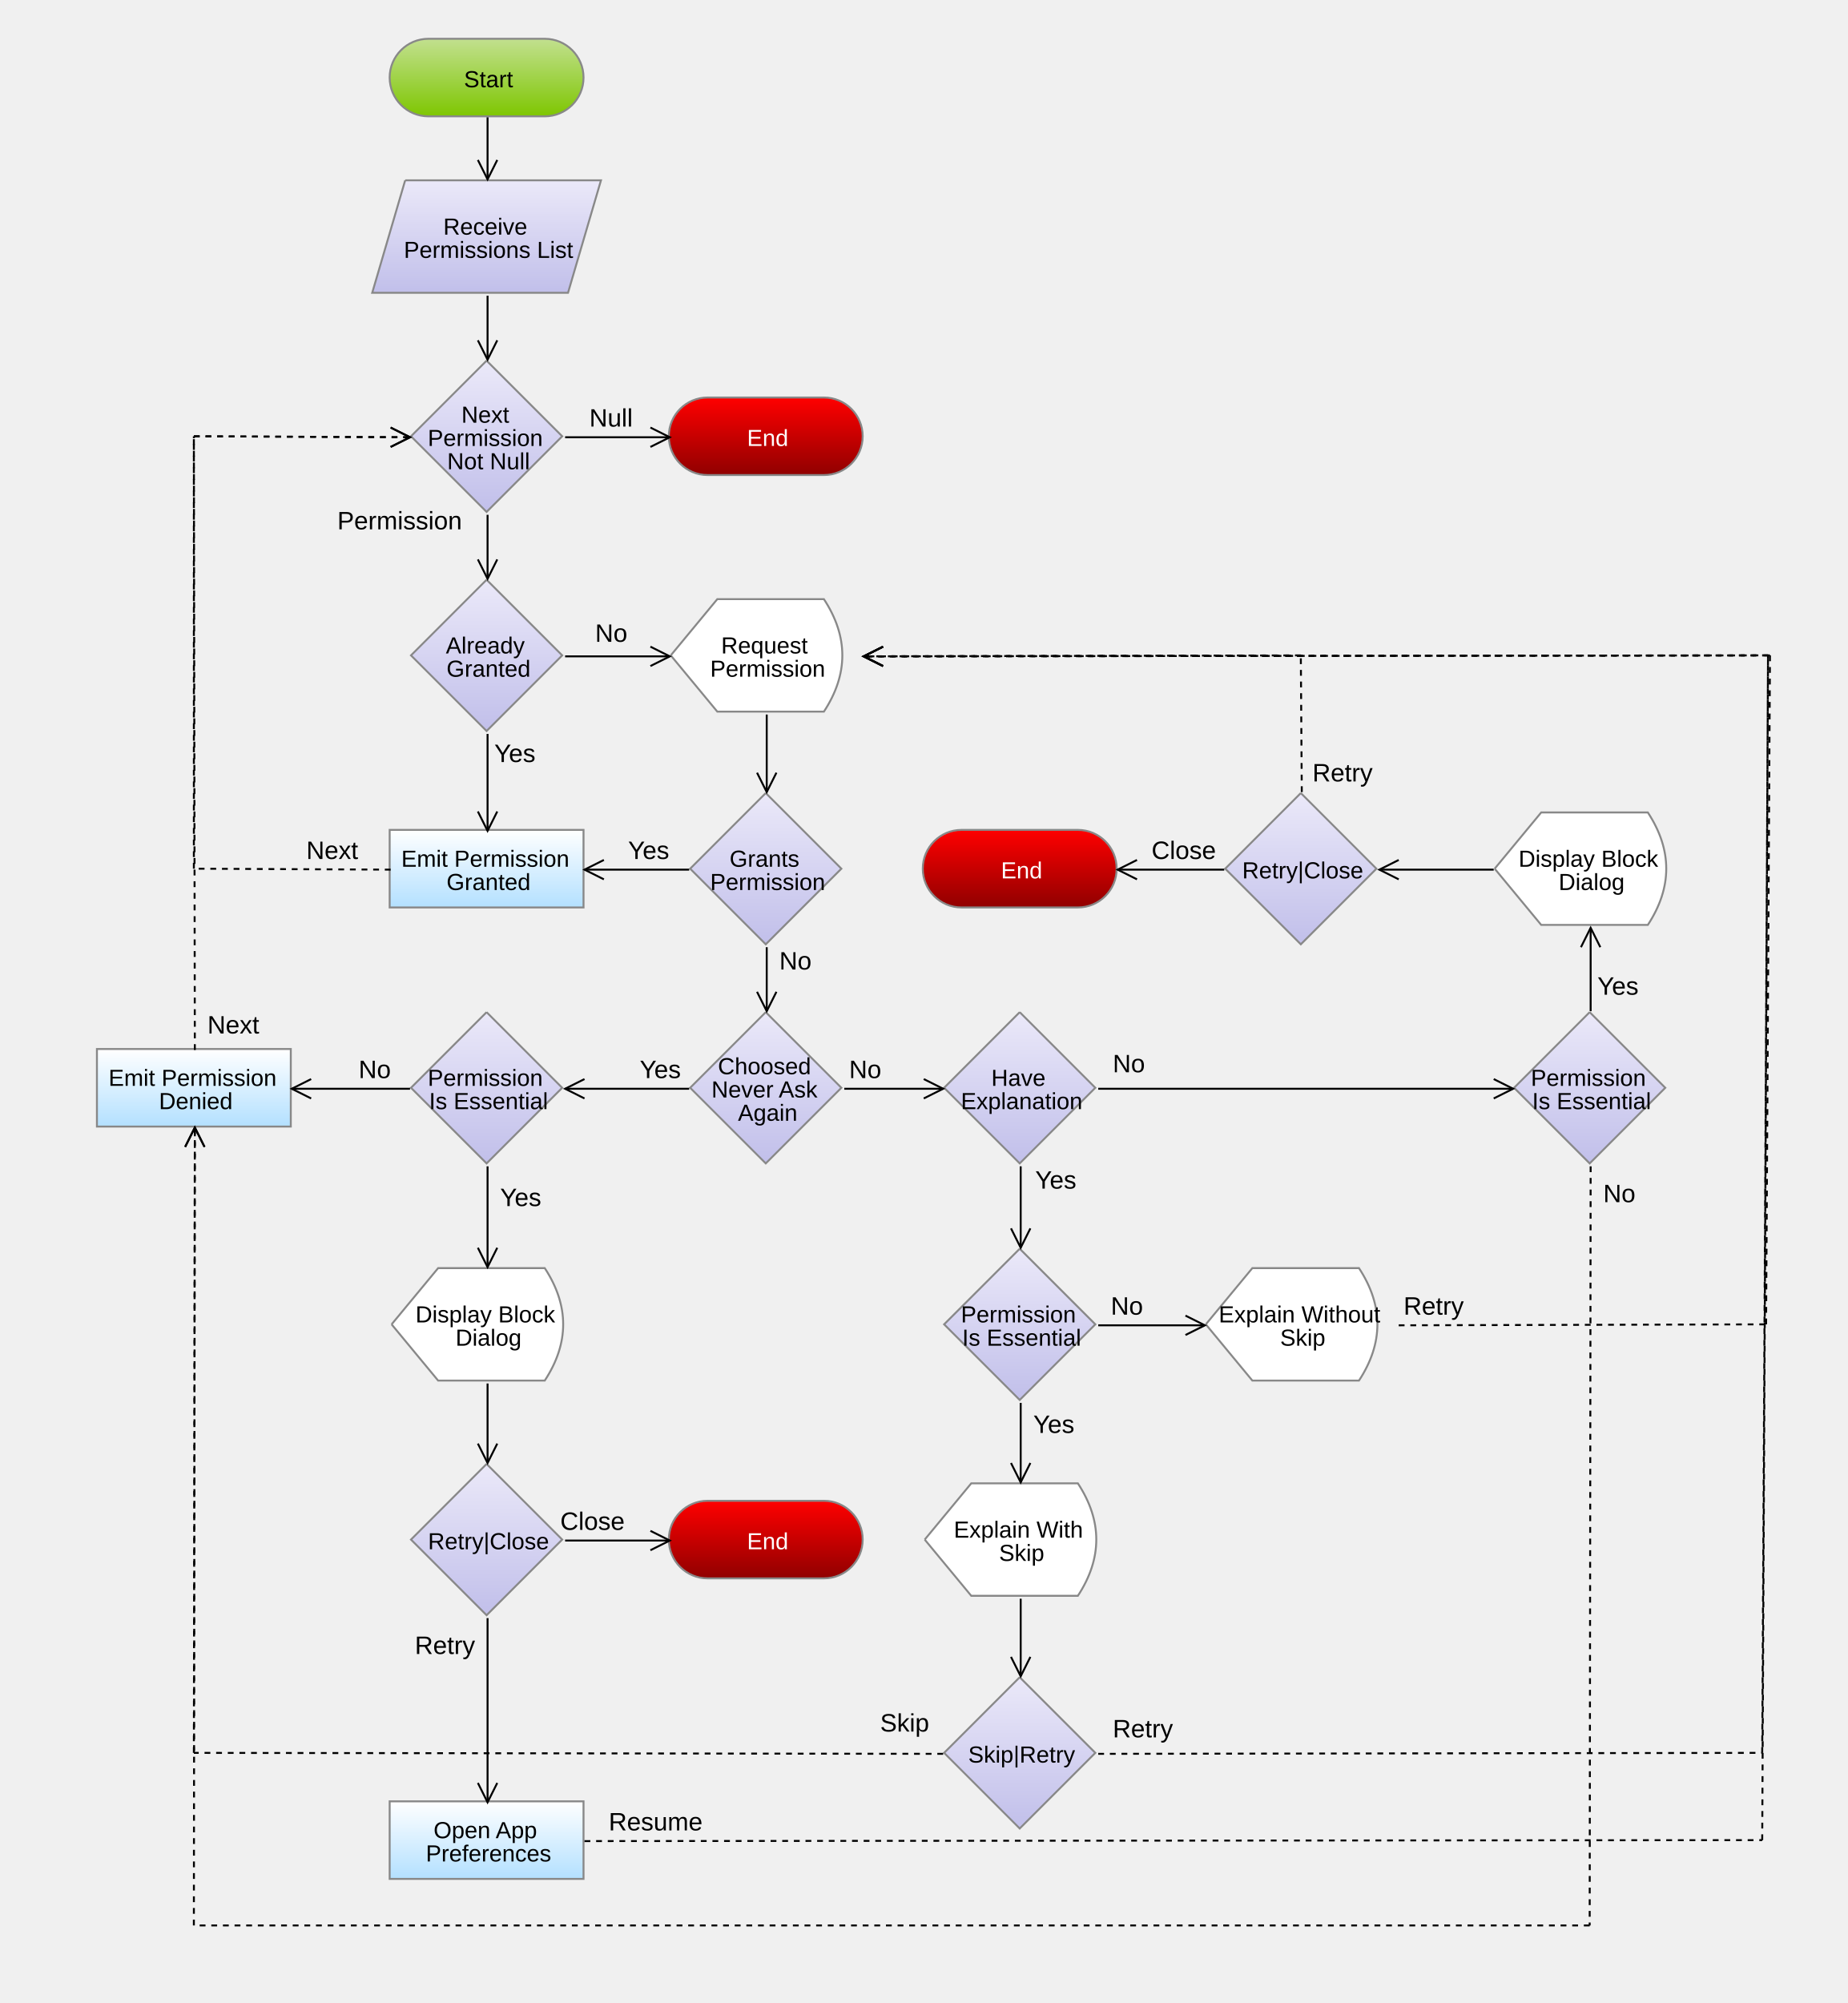
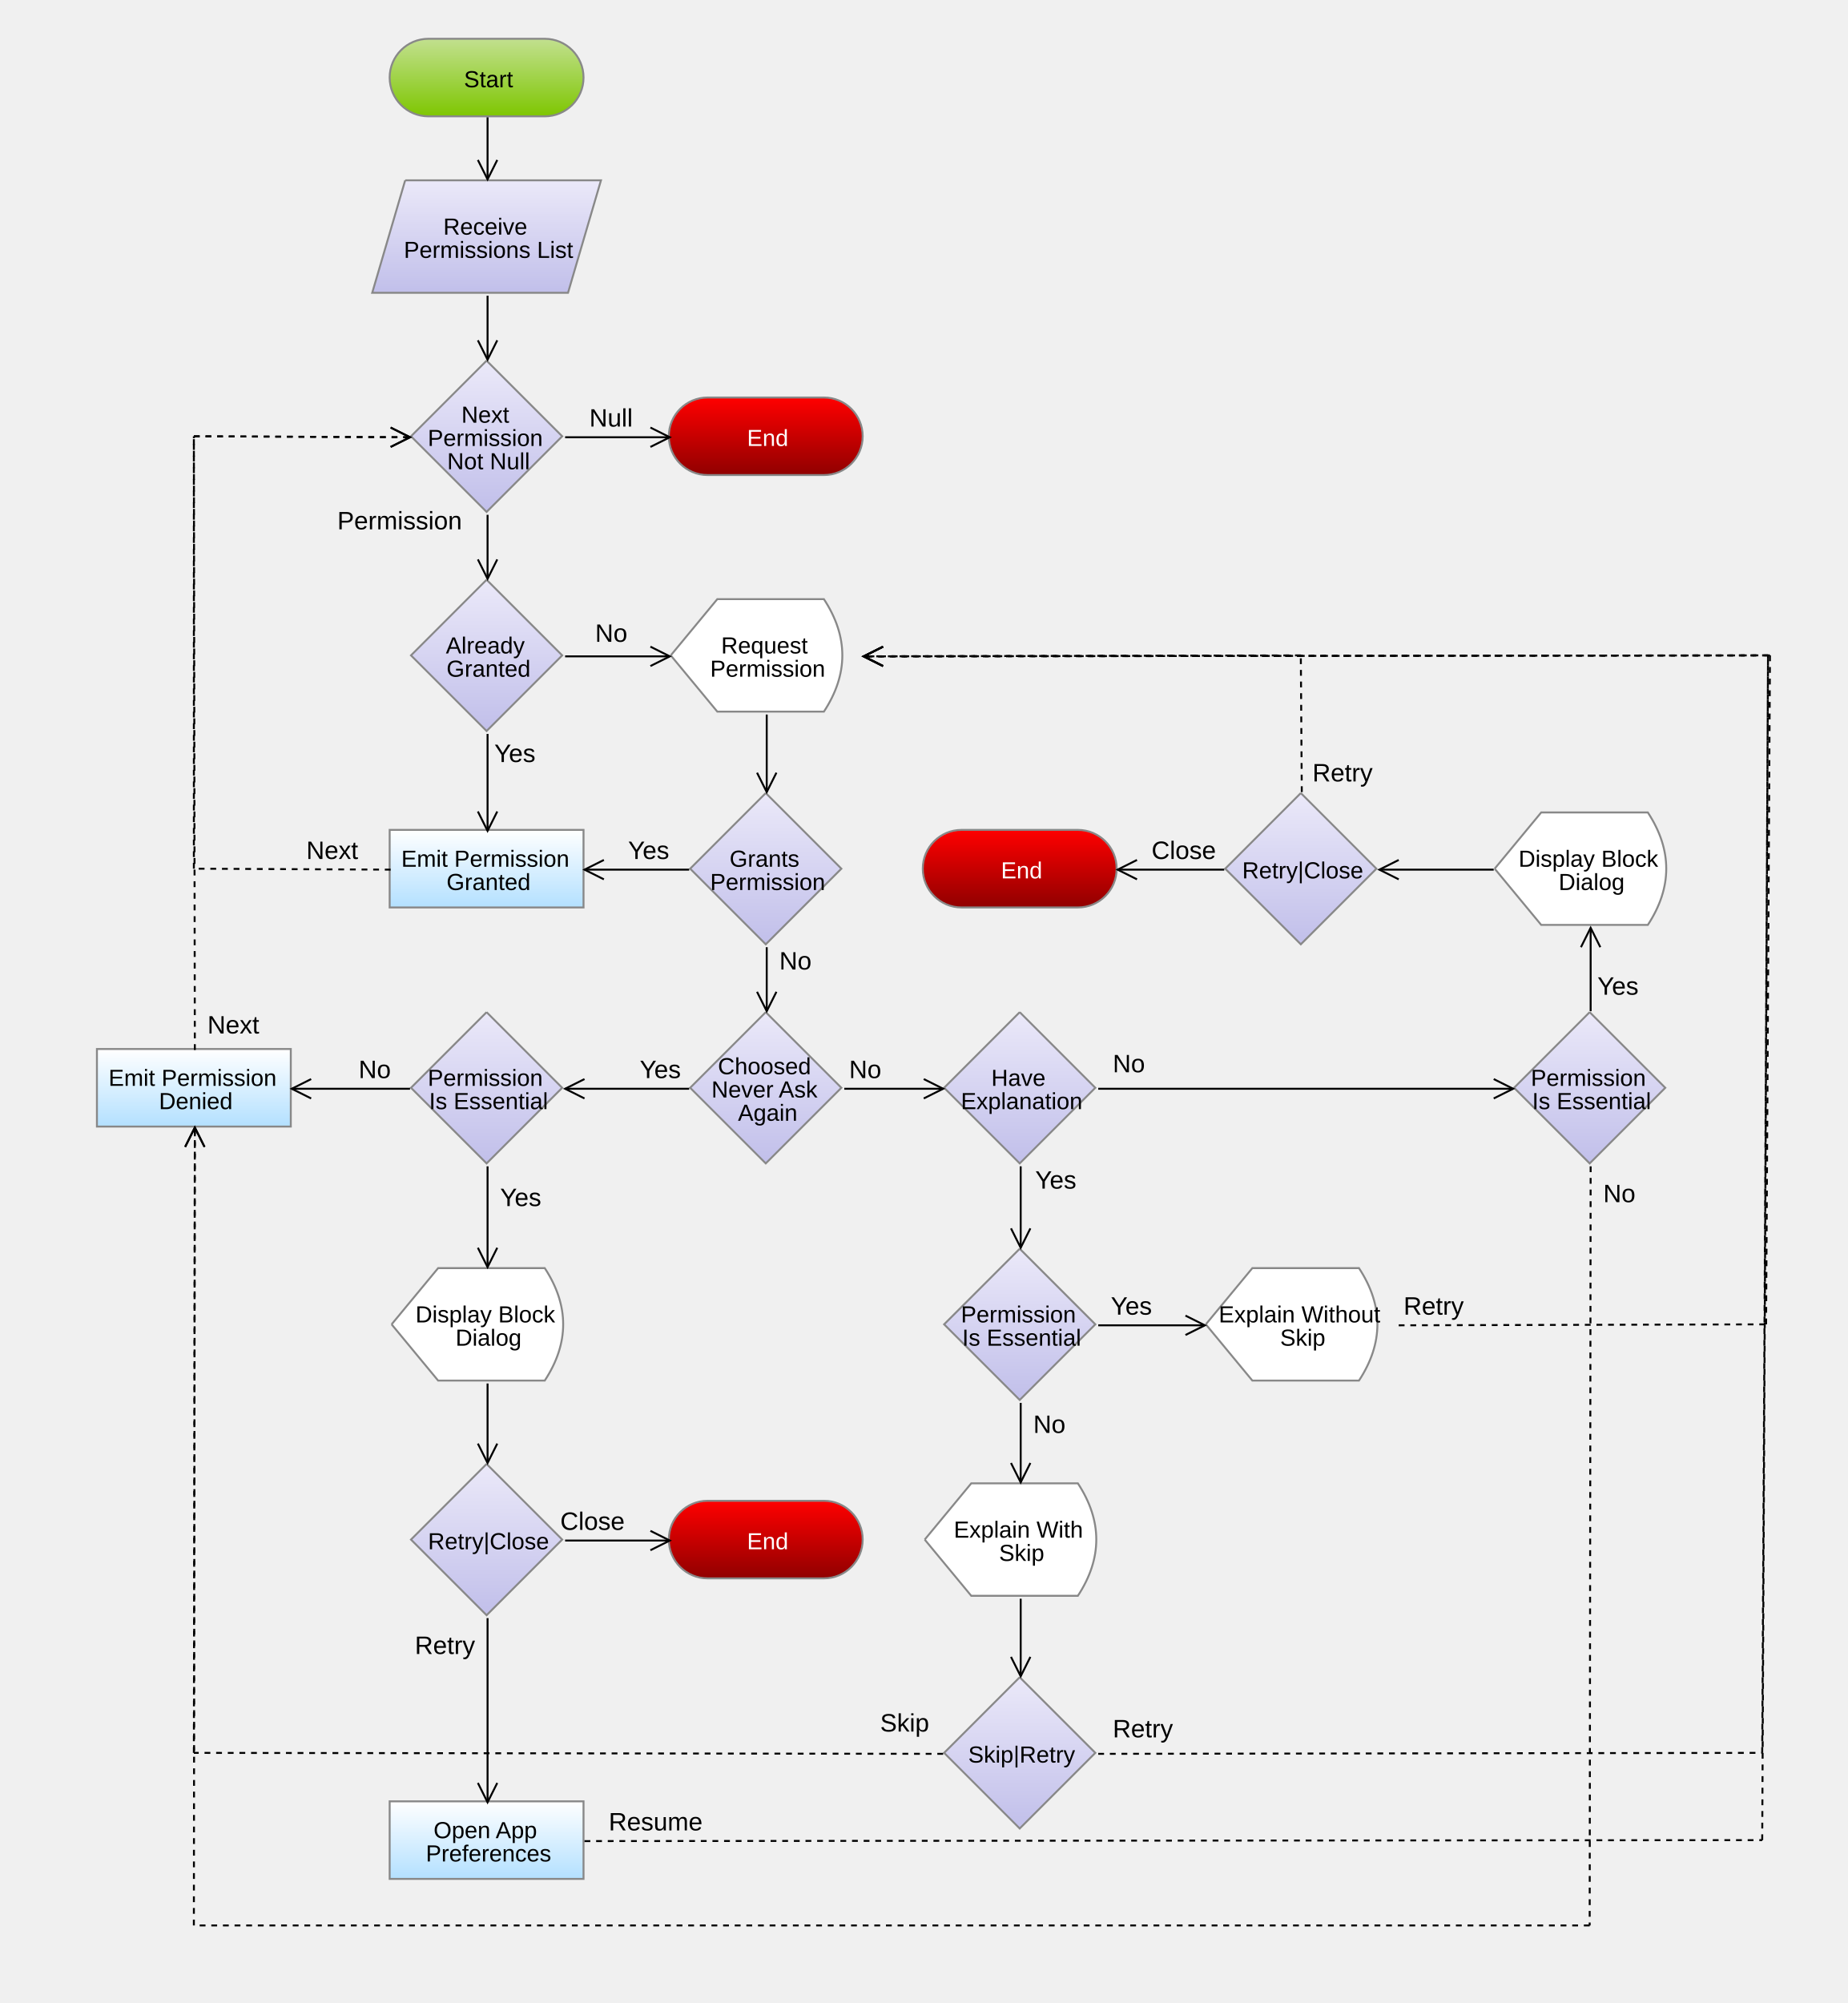
<svg xmlns="http://www.w3.org/2000/svg" version="1.1" font-family="Arial" font-size="12" width="953" height="1033">
  <g id="_nqUewnBDEea5146oo2aJcA">
    <defs>
      <linearGradient id="greyGradient" x1="0%" y1="0%" x2="0%" y2="100%" spreadMethod="pad">
        <stop offset="0%" stop-color="#FFF" stop-opacity="1" />
        <stop offset="100%" stop-color="#E5E5E5" stop-opacity="1" />
      </linearGradient>
      <linearGradient id="packageGradient" x1="0%" y1="0%" x2="0%" y2="100%" spreadMethod="pad">
        <stop offset="0%" stop-color="#FFF" stop-opacity="1" />
        <stop offset="100%" stop-color="#EFE9DE" stop-opacity="1" />
      </linearGradient>
+       <linearGradient id="EndShapeWidget" x1="0%" y1="0%" x2="0%" y2="100%" spreadMethod="pad">
+         <stop offset="0%" stop-color="#FF0000" stop-opacity="1" />
+         <stop offset="100%" stop-color="#900000" stop-opacity="1" />
+       </linearGradient>
+       <linearGradient id="DecisionShapeWidget" x1="0%" y1="0%" x2="0%" y2="100%" spreadMethod="pad">
+         <stop offset="0%" stop-color="#EBE9F9" stop-opacity="1" />
+         <stop offset="100%" stop-color="#C1BFEA" stop-opacity="1" />
+       </linearGradient>
+       <linearGradient id="StartShapeWidget" x1="0%" y1="0%" x2="0%" y2="100%" spreadMethod="pad">
+         <stop offset="0%" stop-color="#c2e08f" stop-opacity="1" />
+         <stop offset="100%" stop-color="#7ec601" stop-opacity="1" />
+       </linearGradient>
      <linearGradient id="InputOutputShapeWidget" x1="0%" y1="0%" x2="0%" y2="100%" spreadMethod="pad">
        <stop offset="0%" stop-color="#EBE9F9" stop-opacity="1" />
        <stop offset="100%" stop-color="#C1BFEA" stop-opacity="1" />
-       </linearGradient>
-       <linearGradient id="EndShapeWidget" x1="0%" y1="0%" x2="0%" y2="100%" spreadMethod="pad">
-         <stop offset="0%" stop-color="#FF0000" stop-opacity="1" />
-         <stop offset="100%" stop-color="#900000" stop-opacity="1" />
-       </linearGradient>
-       <linearGradient id="DecisionShapeWidget" x1="0%" y1="0%" x2="0%" y2="100%" spreadMethod="pad">
-         <stop offset="0%" stop-color="#EBE9F9" stop-opacity="1" />
-         <stop offset="100%" stop-color="#C1BFEA" stop-opacity="1" />
-       </linearGradient>
-       <linearGradient id="StartShapeWidget" x1="0%" y1="0%" x2="0%" y2="100%" spreadMethod="pad">
-         <stop offset="0%" stop-color="#c2e08f" stop-opacity="1" />
-         <stop offset="100%" stop-color="#7ec601" stop-opacity="1" />
      </linearGradient>
      <linearGradient id="ActionShapeWidget" x1="0%" y1="0%" x2="0%" y2="100%" spreadMethod="pad">
        <stop offset="0%" stop-color="#FFF" stop-opacity="1" />
        <stop offset="100%" stop-color="#B3E0FF" stop-opacity="1" />
      </linearGradient>
    </defs>
    <g id="_w69F4FJxEDSOWrWPxG_kTQ" transform="translate(201 20)">
      <rect x="0" y="0" width="100" height="40" rx="20" ry="20" fill="url(#StartShapeWidget)" stroke="#888888" stroke-width="1" />
      <path fill="url(#StartShapeWidget)" stroke-width="1" stroke="#888888" />
      <text y="13" text-anchor="middle" fill="#000000">
        <tspan x="51" dy="12">Start</tspan>
      </text>
    </g>
    <g id="_yfZUIFJxEDSOWrWPxG_kTQ" transform="translate(191 92)">
      <path d="M18.0 1L119 1L102.0 59L1 59L18.0 1" fill="url(#InputOutputShapeWidget)" stroke-width="1" stroke="#888888" />
      <text y="17" text-anchor="middle" fill="#000000">
        <tspan x="61" dy="12">Receive</tspan>
        <tspan x="61" dy="12">Permissions List</tspan>
      </text>
    </g>
    <g id="_4cBDkFJxEDSOWrWPxG_kTQ" transform="translate(211 185)">
      <path d="M40.0 1L79 40.0L40.0 79L1 40.0L40.0 1" fill="url(#DecisionShapeWidget)" stroke-width="1" stroke="#888888" />
      <text y="21" text-anchor="middle" fill="#000000">
        <tspan x="41" dy="12">Next</tspan>
        <tspan x="41" dy="12">Permission</tspan>
        <tspan x="41" dy="12">Not Null</tspan>
      </text>
    </g>
    <g id="_91_Y8FJxEDSOWrWPxG_kTQ" transform="translate(345 205)">
      <rect x="0" y="0" width="100" height="40" rx="20" ry="20" fill="url(#EndShapeWidget)" stroke="#888888" stroke-width="1" />
      <path fill="url(#EndShapeWidget)" stroke-width="1" stroke="#888888" />
      <text y="13" text-anchor="middle" fill="#FFF">
        <tspan x="51" dy="12">End</tspan>
      </text>
    </g>
    <g id="_BN6-EFJyEDSOWrWPxG_kTQ" transform="translate(211 298)">
      <path d="M40.0 1L79 40.0L40.0 79L1 40.0L40.0 1" fill="url(#DecisionShapeWidget)" stroke-width="1" stroke="#888888" />
      <text y="27" text-anchor="middle" fill="#000000">
        <tspan x="41" dy="12">Already</tspan>
        <tspan x="41" dy="12">Granted</tspan>
      </text>
    </g>
    <g id="_FPkOkFJyEDSOWrWPxG_kTQ" transform="translate(201 428)">
      <rect x="0" y="0" width="100" height="40" rx="0" ry="0" fill="url(#ActionShapeWidget)" stroke="#888888" stroke-width="1" />
      <text y="7" text-anchor="middle" fill="#000000">
        <tspan x="51" dy="12">Emit Permission</tspan>
        <tspan x="51" dy="12">Granted</tspan>
      </text>
    </g>
    <g id="_Kvs2UFJyEDSOWrWPxG_kTQ" transform="translate(345 308)">
      <path d="M1 30.0L25.0 1L80.0 1Q99 30.0 80.0 59L25.0 59L1 30.0" fill="#FFF" stroke-width="1" stroke="#888888" />
      <text y="17" text-anchor="middle" fill="#000000">
        <tspan x="51" dy="12">Request</tspan>
        <tspan x="51" dy="12">Permission</tspan>
      </text>
    </g>
    <g id="_O7Re4FJyEDSOWrWPxG_kTQ" transform="translate(355 408)">
      <path d="M40.0 1L79 40.0L40.0 79L1 40.0L40.0 1" fill="url(#DecisionShapeWidget)" stroke-width="1" stroke="#888888" />
      <text y="27" text-anchor="middle" fill="#000000">
        <tspan x="41" dy="12">Grants</tspan>
        <tspan x="41" dy="12">Permission</tspan>
      </text>
    </g>
    <g id="_ewWhMFJyEDSOWrWPxG_kTQ" transform="translate(355 521)">
      <path d="M40.0 1L79 40.0L40.0 79L1 40.0L40.0 1" fill="url(#DecisionShapeWidget)" stroke-width="1" stroke="#888888" />
      <text y="21" text-anchor="middle" fill="#000000">
        <tspan x="41" dy="12">Choosed</tspan>
        <tspan x="41" dy="12">Never Ask</tspan>
        <tspan x="41" dy="12">Again</tspan>
      </text>
    </g>
    <g id="_qQSIMFJyEDSOWrWPxG_kTQ" transform="translate(780 521)">
      <path d="M40.0 1L79 40.0L40.0 79L1 40.0L40.0 1" fill="url(#DecisionShapeWidget)" stroke-width="1" stroke="#888888" />
      <text y="27" text-anchor="middle" fill="#000000">
        <tspan x="41" dy="12">Permission</tspan>
        <tspan x="41" dy="12">Is Essential</tspan>
      </text>
    </g>
    <g id="_uOOkcFJyEDSOWrWPxG_kTQ" transform="translate(50 541)">
      <rect x="0" y="0" width="100" height="40" rx="0" ry="0" fill="url(#ActionShapeWidget)" stroke="#888888" stroke-width="1" />
      <text y="7" text-anchor="middle" fill="#000000">
        <tspan x="51" dy="12">Emit Permission</tspan>
        <tspan x="51" dy="12">Denied</tspan>
      </text>
    </g>
    <g id="_1i0MYFJyEDSOWrWPxG_kTQ" transform="translate(201 653)">
      <path d="M1 30.0L25.0 1L80.0 1Q99 30.0 80.0 59L25.0 59L1 30.0" fill="#FFF" stroke-width="1" stroke="#888888" />
      <text y="17" text-anchor="middle" fill="#000000">
        <tspan x="51" dy="12">Display Block</tspan>
        <tspan x="51" dy="12">Dialog</tspan>
      </text>
    </g>
    <g id="_42KzgFJyEDSOWrWPxG_kTQ" transform="translate(211 754)">
      <path d="M40.0 1L79 40.0L40.0 79L1 40.0L40.0 1" fill="url(#DecisionShapeWidget)" stroke-width="1" stroke="#888888" />
      <text y="33" text-anchor="middle" fill="#000000">
        <tspan x="41" dy="12">Retry|Close</tspan>
      </text>
    </g>
    <g id="_7CKJ8FJyEDSOWrWPxG_kTQ" transform="translate(345 774)">
      <rect x="0" y="0" width="100" height="40" rx="20" ry="20" fill="url(#EndShapeWidget)" stroke="#888888" stroke-width="1" />
      <path fill="url(#EndShapeWidget)" stroke-width="1" stroke="#888888" />
      <text y="13" text-anchor="middle" fill="#FFF">
        <tspan x="51" dy="12">End</tspan>
      </text>
    </g>
    <g id="_9-5A0FJyEDSOWrWPxG_kTQ" transform="translate(201 929)">
      <rect x="0" y="0" width="100" height="40" rx="0" ry="0" fill="url(#ActionShapeWidget)" stroke="#888888" stroke-width="1" />
      <text y="7" text-anchor="middle" fill="#000000">
        <tspan x="51" dy="12">Open App</tspan>
        <tspan x="51" dy="12">Preferences</tspan>
      </text>
    </g>
    <g id="_EzBAAFJzEDSOWrWPxG_kTQ" transform="translate(486 521)">
      <path d="M40.0 1L79 40.0L40.0 79L1 40.0L40.0 1" fill="url(#DecisionShapeWidget)" stroke-width="1" stroke="#888888" />
      <text y="27" text-anchor="middle" fill="#000000">
        <tspan x="41" dy="12">Have</tspan>
        <tspan x="41" dy="12">Explanation</tspan>
      </text>
    </g>
    <g id="_ZNanoFJzEDSOWrWPxG_kTQ" transform="translate(211 521)">
      <path d="M40.0 1L79 40.0L40.0 79L1 40.0L40.0 1" fill="url(#DecisionShapeWidget)" stroke-width="1" stroke="#888888" />
      <text y="27" text-anchor="middle" fill="#000000">
        <tspan x="41" dy="12">Permission</tspan>
        <tspan x="41" dy="12">Is Essential</tspan>
      </text>
    </g>
    <g id="_b3CVQFJzEDSOWrWPxG_kTQ" transform="translate(486 643)">
      <path d="M40.0 1L79 40.0L40.0 79L1 40.0L40.0 1" fill="url(#DecisionShapeWidget)" stroke-width="1" stroke="#888888" />
      <text y="27" text-anchor="middle" fill="#000000">
        <tspan x="41" dy="12">Permission</tspan>
        <tspan x="41" dy="12">Is Essential</tspan>
      </text>
    </g>
    <g id="_jFdq0FJzEDSOWrWPxG_kTQ" transform="translate(621 653)">
      <path d="M1 30.0L25.0 1L80.0 1Q99 30.0 80.0 59L25.0 59L1 30.0" fill="#FFF" stroke-width="1" stroke="#888888" />
      <text y="17" text-anchor="middle" fill="#000000">
        <tspan x="51" dy="12">Explain Without</tspan>
        <tspan x="51" dy="12">Skip</tspan>
      </text>
    </g>
    <g id="_l9ZhQFJzEDSOWrWPxG_kTQ" transform="translate(476 764)">
      <path d="M1 30.0L25.0 1L80.0 1Q99 30.0 80.0 59L25.0 59L1 30.0" fill="#FFF" stroke-width="1" stroke="#888888" />
      <text y="17" text-anchor="middle" fill="#000000">
        <tspan x="51" dy="12">Explain With</tspan>
        <tspan x="51" dy="12">Skip</tspan>
      </text>
    </g>
    <g id="_pY-QQFJzEDSOWrWPxG_kTQ" transform="translate(486 864)">
      <path d="M40.0 1L79 40.0L40.0 79L1 40.0L40.0 1" fill="url(#DecisionShapeWidget)" stroke-width="1" stroke="#888888" />
      <text y="33" text-anchor="middle" fill="#000000">
        <tspan x="41" dy="12">Skip|Retry</tspan>
      </text>
    </g>
    <g id="__8CPEFLXEDSOWrWPxG_kTQ" transform="translate(770 418)">
      <path d="M1 30.0L25.0 1L80.0 1Q99 30.0 80.0 59L25.0 59L1 30.0" fill="#FFF" stroke-width="1" stroke="#888888" />
      <text y="17" text-anchor="middle" fill="#000000">
        <tspan x="51" dy="12">Display Block</tspan>
        <tspan x="51" dy="12">Dialog</tspan>
      </text>
    </g>
    <g id="_DLgbwFLYEDSOWrWPxG_kTQ" transform="translate(476 428)">
      <rect x="0" y="0" width="100" height="40" rx="20" ry="20" fill="url(#EndShapeWidget)" stroke="#888888" stroke-width="1" />
      <path fill="url(#EndShapeWidget)" stroke-width="1" stroke="#888888" />
      <text y="13" text-anchor="middle" fill="#FFF">
        <tspan x="51" dy="12">End</tspan>
      </text>
    </g>
    <g id="_HVvAgFLYEDSOWrWPxG_kTQ" transform="translate(631 408)">
      <path d="M40.0 1L79 40.0L40.0 79L1 40.0L40.0 1" fill="url(#DecisionShapeWidget)" stroke-width="1" stroke="#888888" />
      <text y="33" text-anchor="middle" fill="#000000">
        <tspan x="41" dy="12">Retry|Close</tspan>
      </text>
    </g>
    <g id="_FGUGIFLZEDSOWrWPxG_kTQ">
      <polyline fill="none" stroke-width="1" stroke="#000" points="251.5,60.5 251.5,92.5" />
      <g transform="translate(251.5,92.5)">
        <g transform="rotate(-180)">
          <polyline fill="none" stroke-width="1" stroke="#000" points="-5,10 0,0 5,10" />
        </g>
      </g>
    </g>
    <g id="_JfDA8FLZEDSOWrWPxG_kTQ">
      <polyline fill="none" stroke-width="1" stroke="#000" points="251.5,152.5 251.5,185.5" />
      <g transform="translate(251.5,185.5)">
        <g transform="rotate(-180)">
          <polyline fill="none" stroke-width="1" stroke="#000" points="-5,10 0,0 5,10" />
        </g>
      </g>
    </g>
    <g id="_R7MG0FLZEDSOWrWPxG_kTQ">
      <polyline fill="none" stroke-width="1" stroke="#000" points="291.5,225.5 345.5,225.5" />
      <g transform="translate(345.5,225.5)">
        <g transform="rotate(90)">
          <polyline fill="none" stroke-width="1" stroke="#000" points="-5,10 0,0 5,10" />
        </g>
      </g>
    </g>
    <g id="_nB5a0FLZEDSOWrWPxG_kTQ">
      <polyline fill="none" stroke-width="1" stroke="#000" points="251.5,265.5 251.5,298.5" />
      <g transform="translate(251.5,298.5)">
        <g transform="rotate(-180)">
          <polyline fill="none" stroke-width="1" stroke="#000" points="-5,10 0,0 5,10" />
        </g>
      </g>
    </g>
    <g id="_bJoW4FLaEDSOWrWPxG_kTQ">
      <polyline fill="none" stroke-width="1" stroke="#000" points="251.5,378.5 251.5,428.5" />
      <g transform="translate(251.5,428.5)">
        <g transform="rotate(-180)">
          <polyline fill="none" stroke-width="1" stroke="#000" points="-5,10 0,0 5,10" />
        </g>
      </g>
    </g>
    <g id="_f-VcAFLaEDSOWrWPxG_kTQ">
      <polyline fill="none" stroke-width="1" stroke="#000" points="291.5,338.5 345.5,338.5" />
      <g transform="translate(345.5,338.5)">
        <g transform="rotate(90)">
          <polyline fill="none" stroke-width="1" stroke="#000" points="-5,10 0,0 5,10" />
        </g>
      </g>
    </g>
    <g id="_utmFwFLaEDSOWrWPxG_kTQ">
      <polyline fill="none" stroke-width="1" stroke="#000" points="395.5,368.5 395.5,408.5" />
      <g transform="translate(395.5,408.5)">
        <g transform="rotate(-180)">
          <polyline fill="none" stroke-width="1" stroke="#000" points="-5,10 0,0 5,10" />
        </g>
      </g>
    </g>
    <g id="__hEqAFLaEDSOWrWPxG_kTQ">
      <polyline fill="none" stroke-width="1" stroke="#000" points="355.5,448.5 301.5,448.5" />
      <g transform="translate(301.5,448.5)">
        <g transform="rotate(-90)">
          <polyline fill="none" stroke-width="1" stroke="#000" points="-5,10 0,0 5,10" />
        </g>
      </g>
    </g>
    <g id="_5kaB0FLbEDSOWrWPxG_kTQ">
      <polyline fill="none" stroke-width="1" stroke="#000" points="395.5,488.5 395.5,521.5" />
      <g transform="translate(395.5,521.5)">
        <g transform="rotate(-180)">
          <polyline fill="none" stroke-width="1" stroke="#000" points="-5,10 0,0 5,10" />
        </g>
      </g>
    </g>
    <g id="_52W4AFLcEDSOWrWPxG_kTQ">
      <polyline fill="none" stroke-width="1" stroke="#000" points="355.5,561.5 291.5,561.5" />
      <g transform="translate(291.5,561.5)">
        <g transform="rotate(-90)">
          <polyline fill="none" stroke-width="1" stroke="#000" points="-5,10 0,0 5,10" />
        </g>
      </g>
    </g>
    <g id="_du9TAFLdEDSOWrWPxG_kTQ">
      <polyline fill="none" stroke-width="1" stroke="#000" points="211.5,561.5 150.5,561.5" />
      <g transform="translate(150.5,561.5)">
        <g transform="rotate(-90)">
          <polyline fill="none" stroke-width="1" stroke="#000" points="-5,10 0,0 5,10" />
        </g>
      </g>
    </g>
    <g id="_uKgfcFLdEDSOWrWPxG_kTQ">
      <polyline fill="none" stroke-width="1" stroke="#000" points="251.5,601.5 251.5,653.5" />
      <g transform="translate(251.5,653.5)">
        <g transform="rotate(-180)">
          <polyline fill="none" stroke-width="1" stroke="#000" points="-5,10 0,0 5,10" />
        </g>
      </g>
    </g>
    <g id="_7F0fUFLdEDSOWrWPxG_kTQ">
      <polyline fill="none" stroke-width="1" stroke="#000" points="251.5,713.5 251.5,754.5" />
      <g transform="translate(251.5,754.5)">
        <g transform="rotate(-180)">
          <polyline fill="none" stroke-width="1" stroke="#000" points="-5,10 0,0 5,10" />
        </g>
      </g>
    </g>
    <g id="_9O6SwFLdEDSOWrWPxG_kTQ">
      <polyline fill="none" stroke-width="1" stroke="#000" points="291.5,794.5 345.5,794.5" />
      <g transform="translate(345.5,794.5)">
        <g transform="rotate(90)">
          <polyline fill="none" stroke-width="1" stroke="#000" points="-5,10 0,0 5,10" />
        </g>
      </g>
    </g>
    <g id="_-yT_MFLdEDSOWrWPxG_kTQ">
      <polyline fill="none" stroke-width="1" stroke="#000" points="251.5,834.5 251.5,929.5" />
      <g transform="translate(251.5,929.5)">
        <g transform="rotate(-180)">
          <polyline fill="none" stroke-width="1" stroke="#000" points="-5,10 0,0 5,10" />
        </g>
      </g>
    </g>
    <g id="_ebWpgFLeEDSOWrWPxG_kTQ">
      <polyline fill="none" stroke-width="1" stroke="#000" points="435.5,561.5 486.5,561.5" />
      <g transform="translate(486.5,561.5)">
        <g transform="rotate(90)">
          <polyline fill="none" stroke-width="1" stroke="#000" points="-5,10 0,0 5,10" />
        </g>
      </g>
    </g>
    <g id="_1zqzwFLeEDSOWrWPxG_kTQ">
      <polyline fill="none" stroke-width="1" stroke="#000" points="526.5,601.5 526.5,643.5" />
      <g transform="translate(526.5,643.5)">
        <g transform="rotate(-180)">
          <polyline fill="none" stroke-width="1" stroke="#000" points="-5,10 0,0 5,10" />
        </g>
      </g>
    </g>
    <g id="_JzoiIFLfEDSOWrWPxG_kTQ">
      <polyline fill="none" stroke-width="1" stroke="#000" points="566.5,683.5 621.5,683.5" />
      <g transform="translate(621.5,683.5)">
        <g transform="rotate(90)">
          <polyline fill="none" stroke-width="1" stroke="#000" points="-5,10 0,0 5,10" />
        </g>
      </g>
    </g>
    <g id="_XkQZYFLfEDSOWrWPxG_kTQ">
      <polyline fill="none" stroke-width="1" stroke="#000" points="526.5,723.5 526.5,764.5" />
      <g transform="translate(526.5,764.5)">
        <g transform="rotate(-180)">
          <polyline fill="none" stroke-width="1" stroke="#000" points="-5,10 0,0 5,10" />
        </g>
      </g>
    </g>
    <g id="_hMT4wFLfEDSOWrWPxG_kTQ">
      <polyline fill="none" stroke-width="1" stroke="#000" points="526.5,824.5 526.5,864.5" />
      <g transform="translate(526.5,864.5)">
        <g transform="rotate(-180)">
          <polyline fill="none" stroke-width="1" stroke="#000" points="-5,10 0,0 5,10" />
        </g>
      </g>
    </g>
    <g id="_--hH0FLgEDSOWrWPxG_kTQ">
      <polyline fill="none" stroke-width="1" stroke="#000" points="566.5,561.5 780.5,561.5" />
      <g transform="translate(780.5,561.5)">
        <g transform="rotate(90)">
          <polyline fill="none" stroke-width="1" stroke="#000" points="-5,10 0,0 5,10" />
        </g>
      </g>
    </g>
    <g id="_AhDRkFLhEDSOWrWPxG_kTQ">
      <polyline fill="none" stroke-width="1" stroke="#000" points="820.5,521.5 820.5,478.5" />
      <g transform="translate(820.5,478.5)">
        <g transform="rotate(0)">
          <polyline fill="none" stroke-width="1" stroke="#000" points="-5,10 0,0 5,10" />
        </g>
      </g>
    </g>
    <g id="_DObd0FLhEDSOWrWPxG_kTQ">
      <polyline fill="none" stroke-width="1" stroke="#000" points="631.5,448.5 576.5,448.5" />
      <g transform="translate(576.5,448.5)">
        <g transform="rotate(-90)">
          <polyline fill="none" stroke-width="1" stroke="#000" points="-5,10 0,0 5,10" />
        </g>
      </g>
    </g>
    <g id="_ytwrYFLhEDSOWrWPxG_kTQ">
      <polyline stroke-dasharray="3, 3" fill="none" stroke-width="1" stroke="#000" points="201.5,448.5 100,448" />
    </g>
    <g id="_ytwrYFLhEDSOWrWPxG_kTQ">
      <polyline stroke-dasharray="3, 3" fill="none" stroke-width="1" stroke="#000" points="100,225 211.5,225.5" />
      <g transform="translate(211.5,225.5)">
        <g transform="rotate(90)">
          <polyline fill="none" stroke-width="1" stroke="#000" points="-5,10 0,0 5,10" />
        </g>
      </g>
    </g>
    <g id="_ytwrYFLhEDSOWrWPxG_kTQ">
      <polyline stroke-dasharray="3, 3" fill="none" stroke-width="1" stroke="#000" points="100,448 100,225" />
    </g>
    <g id="__i7nAFLhEDSOWrWPxG_kTQ">
      <polyline stroke-dasharray="3, 3" fill="none" stroke-width="1" stroke="#000" points="100.5,541.5 100,225" />
    </g>
    <g id="__i7nAFLhEDSOWrWPxG_kTQ">
      <polyline stroke-dasharray="3, 3" fill="none" stroke-width="1" stroke="#000" points="100,225 211.5,225.5" />
      <g transform="translate(211.5,225.5)">
        <g transform="rotate(90)">
          <polyline fill="none" stroke-width="1" stroke="#000" points="-5,10 0,0 5,10" />
        </g>
      </g>
    </g>
    <g id="_NtnkEFLiEDSOWrWPxG_kTQ">
      <polyline stroke-dasharray="3, 3" fill="none" stroke-width="1" stroke="#000" points="566.5,904.5 909,904" />
    </g>
    <g id="_NtnkEFLiEDSOWrWPxG_kTQ">
      <polyline stroke-dasharray="3, 3" fill="none" stroke-width="1" stroke="#000" points="912,338 445.5,338.5" />
      <g transform="translate(445.5,338.5)">
        <g transform="rotate(-90)">
          <polyline fill="none" stroke-width="1" stroke="#000" points="-5,10 0,0 5,10" />
        </g>
      </g>
    </g>
    <g id="_NtnkEFLiEDSOWrWPxG_kTQ">
      <polyline stroke-dasharray="3, 3" fill="none" stroke-width="1" stroke="#000" points="909,904 912,338" />
    </g>
    <g id="__3-0gFLiEDSOWrWPxG_kTQ">
      <polyline stroke-dasharray="3, 3" fill="none" stroke-width="1" stroke="#000" points="721.5,683.5 911,683" />
    </g>
    <g id="__3-0gFLiEDSOWrWPxG_kTQ">
      <polyline stroke-dasharray="3, 3" fill="none" stroke-width="1" stroke="#000" points="913,338 445.5,338.5" />
      <g transform="translate(445.5,338.5)">
        <g transform="rotate(-90)">
          <polyline fill="none" stroke-width="1" stroke="#000" points="-5,10 0,0 5,10" />
        </g>
      </g>
    </g>
    <g id="__3-0gFLiEDSOWrWPxG_kTQ">
      <polyline stroke-dasharray="3, 3" fill="none" stroke-width="1" stroke="#000" points="911,683 913,338" />
    </g>
    <g id="_XWY_sFLjEDSOWrWPxG_kTQ">
      <polyline stroke-dasharray="3, 3" fill="none" stroke-width="1" stroke="#000" points="671.5,408.5 671,338" />
    </g>
    <g id="_XWY_sFLjEDSOWrWPxG_kTQ">
      <polyline stroke-dasharray="3, 3" fill="none" stroke-width="1" stroke="#000" points="671,338 445.5,338.5" />
      <g transform="translate(445.5,338.5)">
        <g transform="rotate(-90)">
          <polyline fill="none" stroke-width="1" stroke="#000" points="-5,10 0,0 5,10" />
        </g>
      </g>
    </g>
    <g id="_qXvJsFLjEDSOWrWPxG_kTQ">
      <polyline stroke-dasharray="3, 3" fill="none" stroke-width="1" stroke="#000" points="301.5,949.5 909,949" />
    </g>
    <g id="_qXvJsFLjEDSOWrWPxG_kTQ">
      <polyline stroke-dasharray="3, 3" fill="none" stroke-width="1" stroke="#000" points="912,338 445.5,338.5" />
      <g transform="translate(445.5,338.5)">
        <g transform="rotate(-90)">
          <polyline fill="none" stroke-width="1" stroke="#000" points="-5,10 0,0 5,10" />
        </g>
      </g>
    </g>
    <g id="_qXvJsFLjEDSOWrWPxG_kTQ">
      <polyline stroke-dasharray="3, 3" fill="none" stroke-width="1" stroke="#000" points="909,949 912,338" />
    </g>
    <g id="_4FNmUFLjEDSOWrWPxG_kTQ">
      <polyline stroke-dasharray="3, 3" fill="none" stroke-width="1" stroke="#000" points="486.5,904.5 100,904" />
    </g>
    <g id="_4FNmUFLjEDSOWrWPxG_kTQ">
      <polyline stroke-dasharray="3, 3" fill="none" stroke-width="1" stroke="#000" points="100,904 100.5,581.5" />
      <g transform="translate(100.5,581.5)">
        <g transform="rotate(0)">
          <polyline fill="none" stroke-width="1" stroke="#000" points="-5,10 0,0 5,10" />
        </g>
      </g>
    </g>
    <g id="_ocOp0FLkEDSOWrWPxG_kTQ">
      <polyline fill="none" stroke-width="1" stroke="#000" points="770.5,448.5 711.5,448.5" />
      <g transform="translate(711.5,448.5)">
        <g transform="rotate(-90)">
          <polyline fill="none" stroke-width="1" stroke="#000" points="-5,10 0,0 5,10" />
        </g>
      </g>
    </g>
    <g id="_cGl38FLmEDSOWrWPxG_kTQ">
      <polyline stroke-dasharray="3, 3" fill="none" stroke-width="1" stroke="#000" points="820.5,601.5 820,993" />
    </g>
    <g id="_cGl38FLmEDSOWrWPxG_kTQ">
      <polyline stroke-dasharray="3, 3" fill="none" stroke-width="1" stroke="#000" points="820,993 100,993" />
    </g>
    <g id="_cGl38FLmEDSOWrWPxG_kTQ">
      <polyline stroke-dasharray="3, 3" fill="none" stroke-width="1" stroke="#000" points="100,993 100.5,581.5" />
      <g transform="translate(100.5,581.5)">
        <g transform="rotate(0)">
          <polyline fill="none" stroke-width="1" stroke="#000" points="-5,10 0,0 5,10" />
        </g>
      </g>
    </g>
    <text x="258" y="71" font-size="13" fill="#000000" />
    <text x="258" y="164" font-size="13" fill="#000000" />
    <text x="304" y="220" font-size="13" fill="#000000">Null</text>
    <text x="174" y="273" font-size="13" fill="#000000">Permission</text>
    <text x="255" y="393" font-size="13" fill="#000000">Yes</text>
    <text x="307" y="331" font-size="13" fill="#000000">No</text>
    <text x="402" y="383" font-size="13" fill="#000000" />
    <text x="324" y="443" font-size="13" fill="#000000">Yes</text>
    <text x="402" y="500" font-size="13" fill="#000000">No</text>
    <text x="330" y="556" font-size="13" fill="#000000">Yes</text>
    <text x="185" y="556" font-size="13" fill="#000000">No</text>
    <text x="258" y="622" font-size="13" fill="#000000">Yes</text>
    <text x="258" y="729" font-size="13" fill="#000000" />
    <text x="289" y="789" font-size="13" fill="#000000">Close</text>
    <text x="214" y="853" font-size="13" fill="#000000">Retry</text>
    <text x="438" y="556" font-size="13" fill="#000000">No</text>
    <text x="534" y="613" font-size="13" fill="#000000">Yes</text>
-     <text x="573" y="678" font-size="13" fill="#000000">No</text>
-     <text x="533" y="739" font-size="13" fill="#000000">Yes</text>
+     <text x="573" y="678" font-size="13" fill="#000000">Yes</text>
+     <text x="533" y="739" font-size="13" fill="#000000">No</text>
    <text x="533" y="839" font-size="13" fill="#000000" />
    <text x="574" y="553" font-size="13" fill="#000000">No</text>
    <text x="824" y="513" font-size="13" fill="#000000">Yes</text>
    <text x="594" y="443" font-size="13" fill="#000000">Close</text>
    <text x="158" y="443" font-size="13" fill="#000000">Next</text>
    <text x="107" y="533" font-size="13" fill="#000000">Next</text>
    <text x="574" y="896" font-size="13" fill="#000000">Retry</text>
    <text x="724" y="678" font-size="13" fill="#000000">Retry</text>
    <text x="677" y="403" font-size="13" fill="#000000">Retry</text>
    <text x="314" y="944" font-size="13" fill="#000000">Resume</text>
    <text x="454" y="893" font-size="13" fill="#000000">Skip</text>
    <text x="748" y="443" font-size="13" fill="#000000" />
    <text x="827" y="620" font-size="13" fill="#000000">No</text>
  </g>
</svg>
